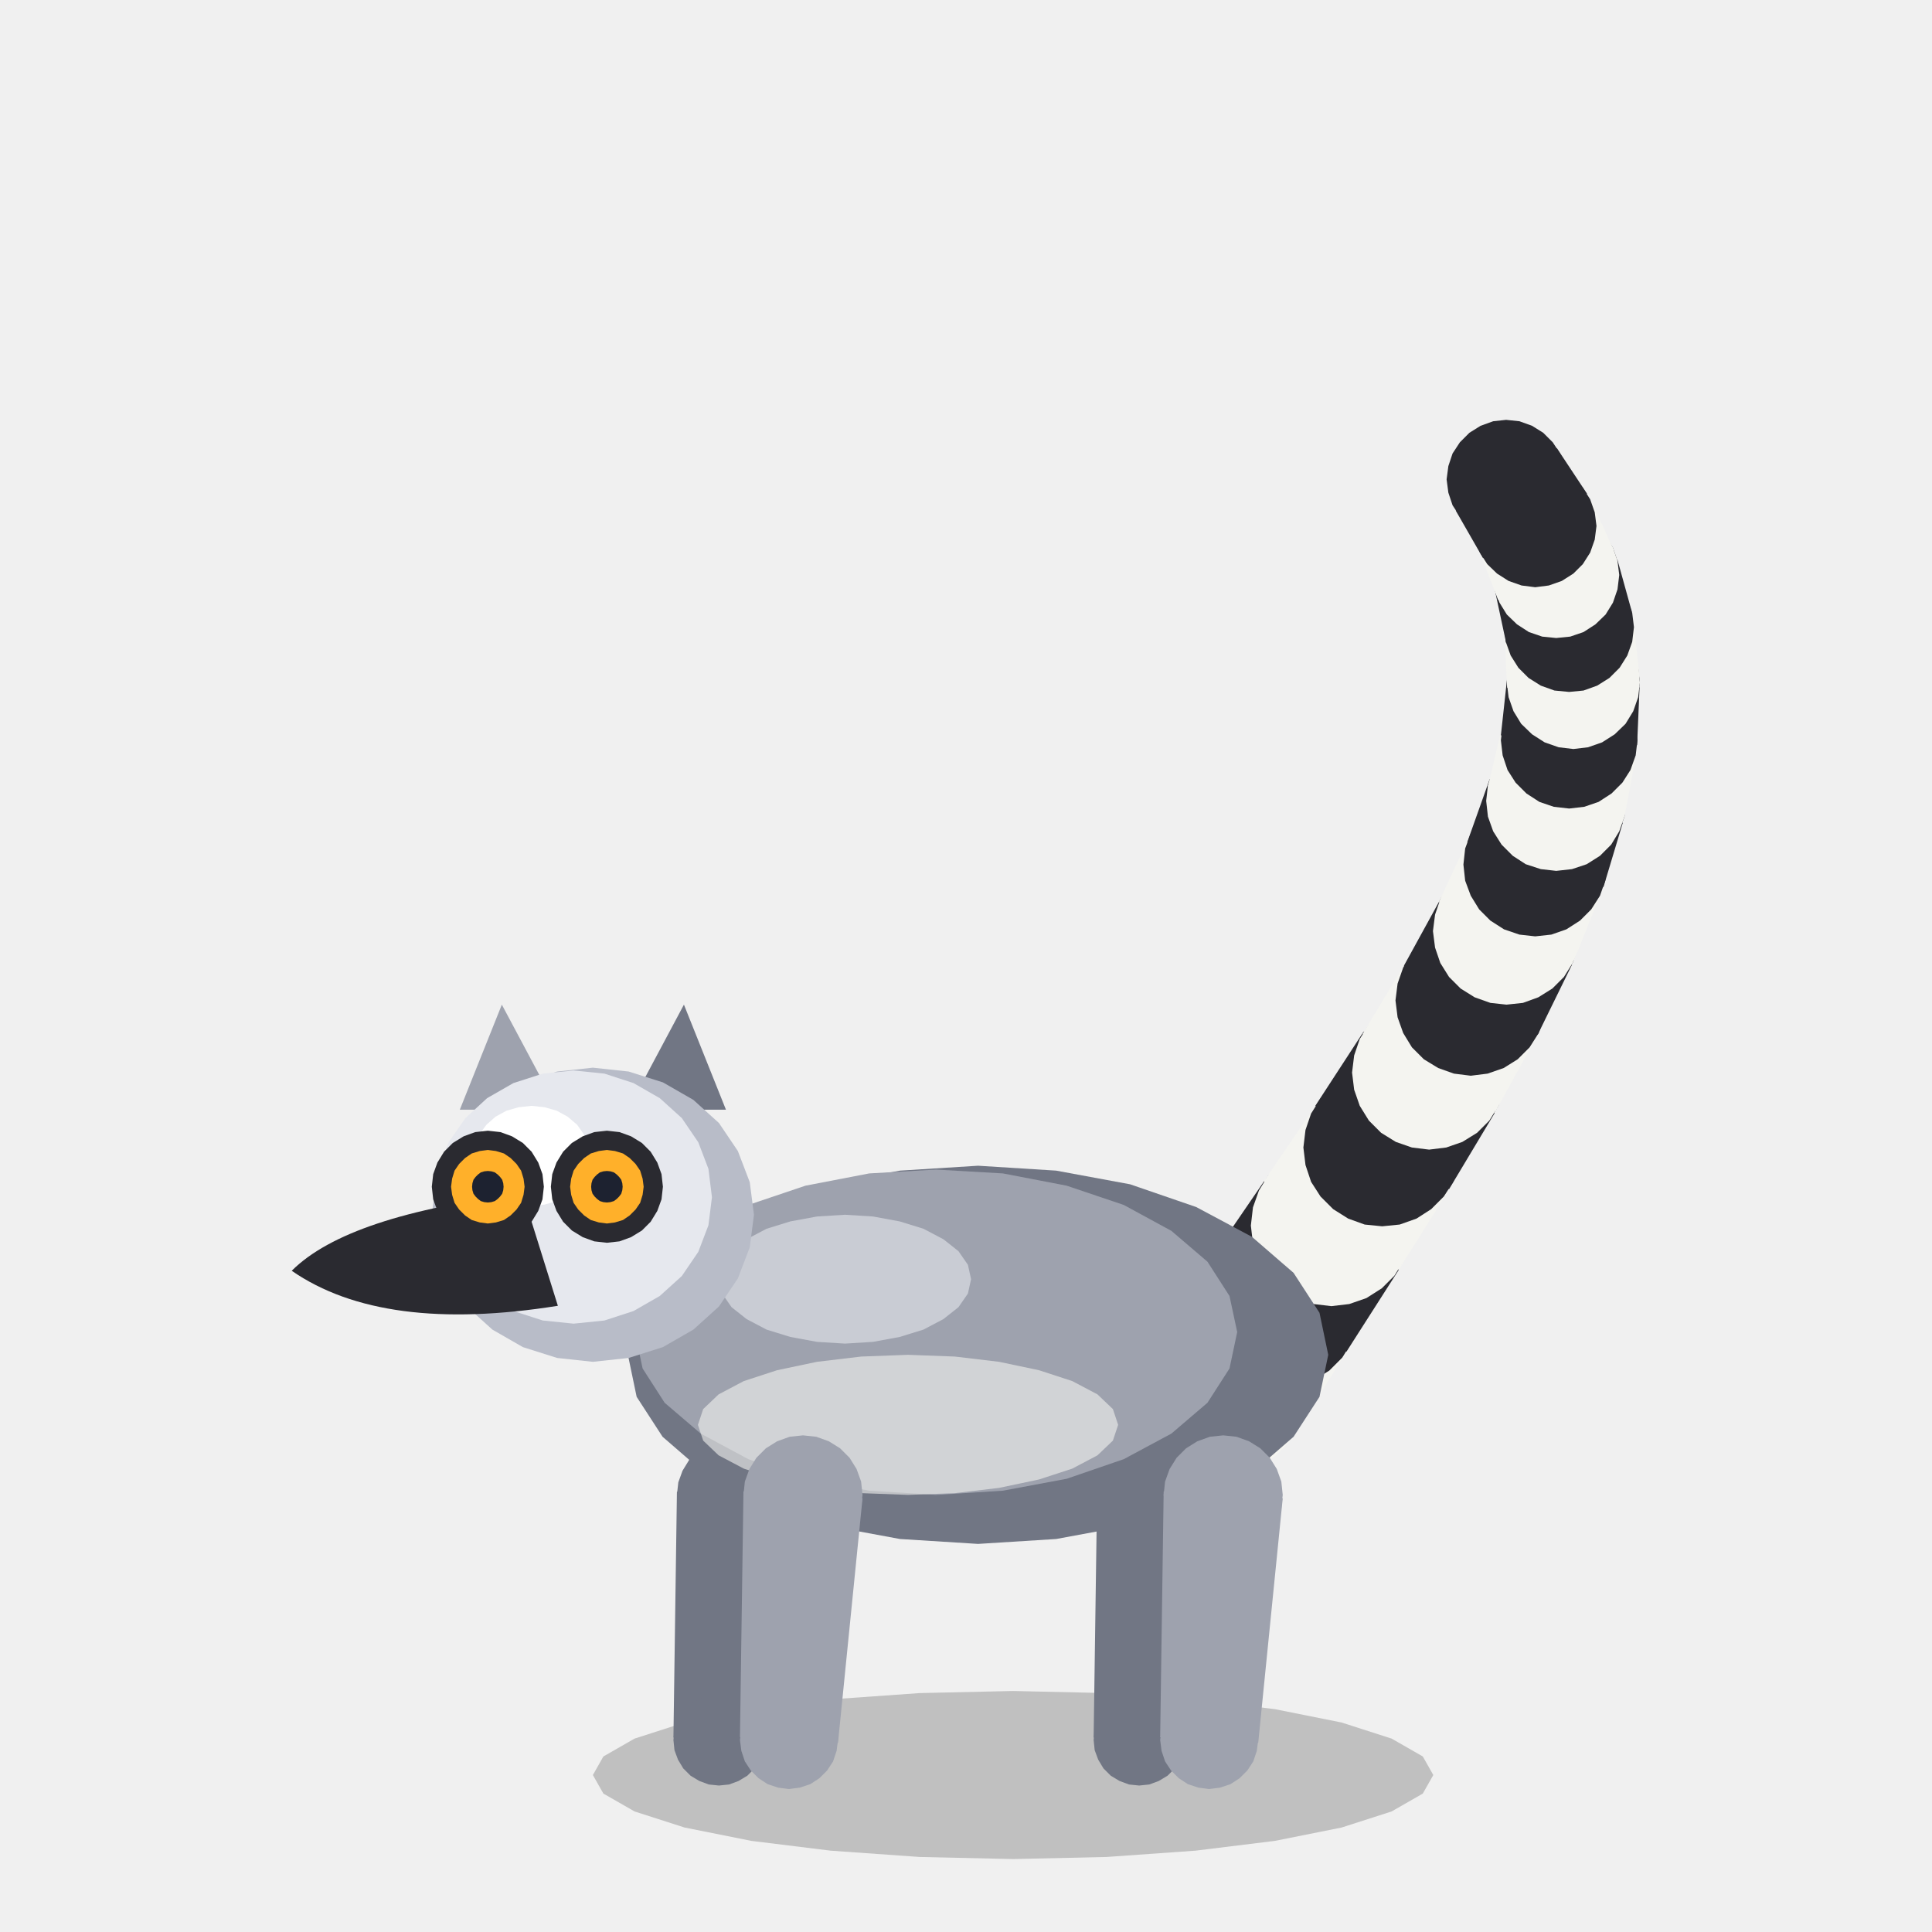
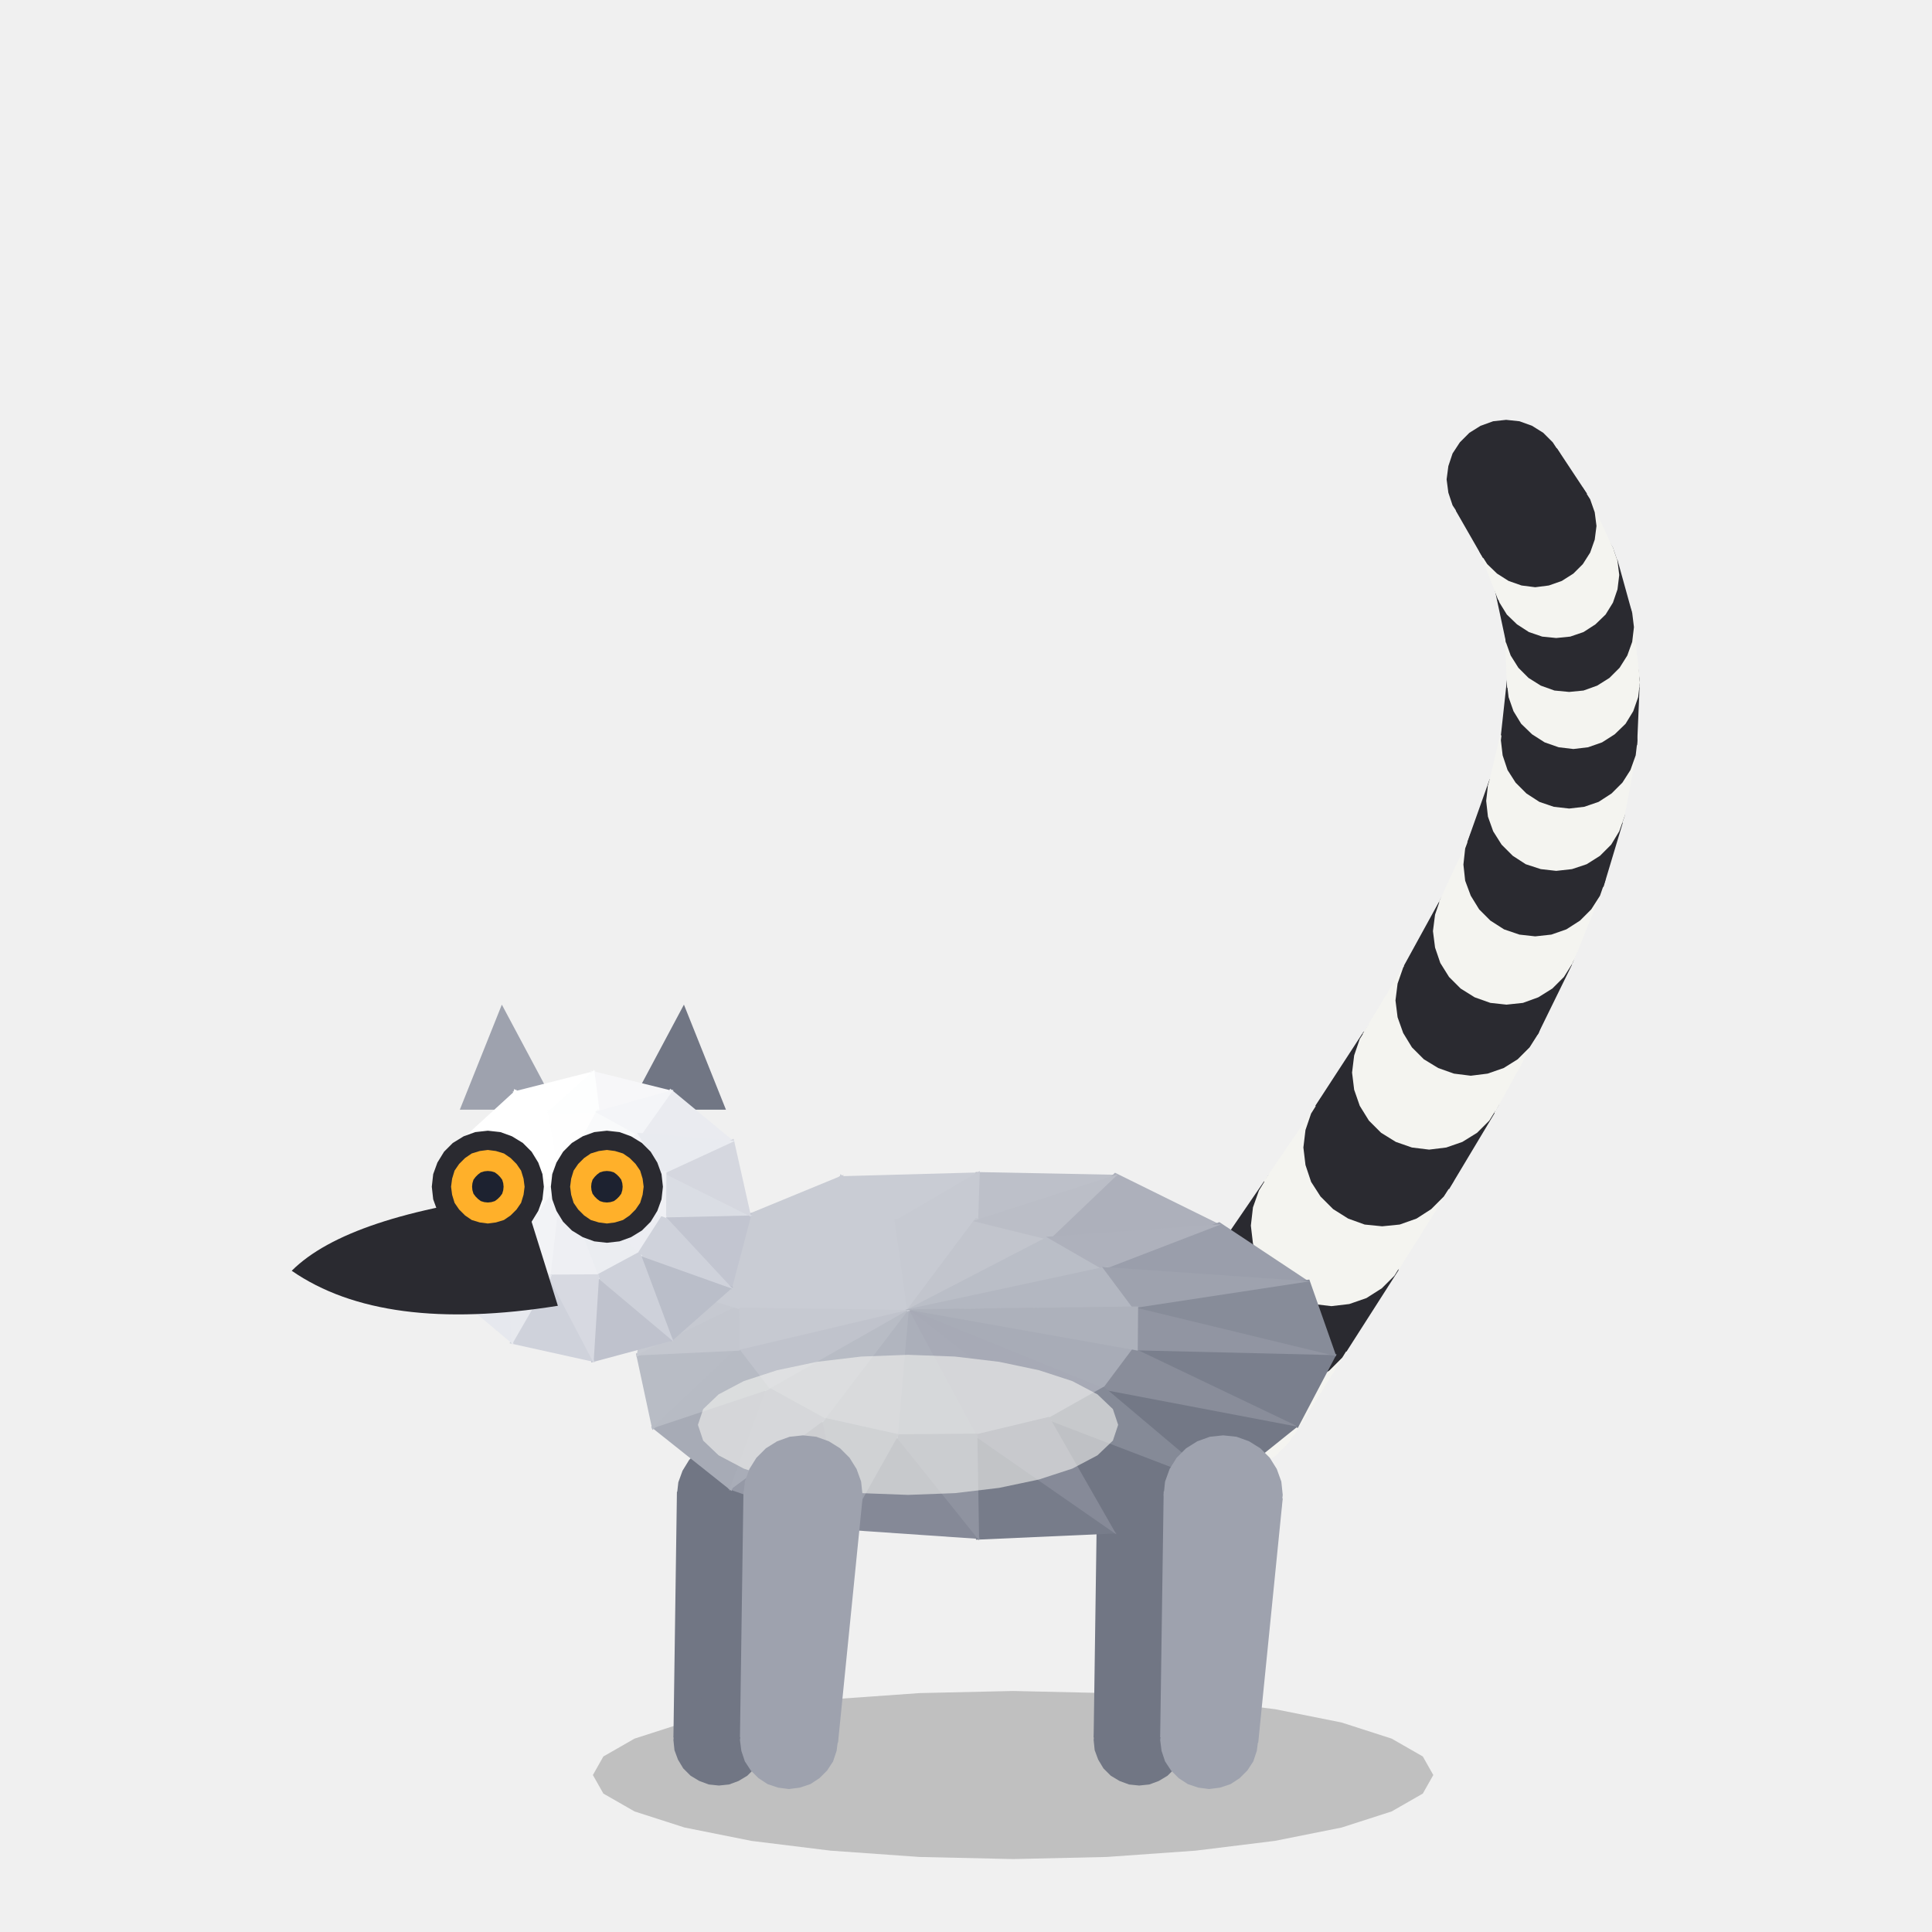
<svg xmlns="http://www.w3.org/2000/svg" viewBox="0 0 80 80">
  <g transform="translate(37.6 72.05) scale(1.45)">
    <path d="M15 1L14.7 1.53L13.81 2.04L12.38 2.5L10.48 2.88L8.21 3.16L5.67 3.34L3 3.4L0.33 3.34L-2.21 3.16L-4.48 2.88L-6.38 2.5L-7.81 2.04L-8.7 1.53L-9 1L-8.7 0.47L-7.81 -0.04L-6.38 -0.5L-4.48 -0.88L-2.21 -1.16L0.33 -1.34L3 -1.4L5.67 -1.34L8.21 -1.16L10.48 -0.88L12.38 -0.5L13.81 -0.04L14.7 0.47Z" fill="#000000" opacity="0.2" />
    <g>
      <animateTransform attributeName="transform" type="rotate" values="-6 9.00 -10.00;8 9.00 -10.00;-6 9.00 -10.00" dur="2.4s" begin="0s" repeatCount="indefinite" />
      <path d="M11.01 -8.68L12.53 -11.1L8.6 -13.68L6.99 -11.32Z" fill="#f4f4f0" />
      <path d="M11.4 -10L11.34 -9.47L11.16 -8.96L10.88 -8.5L10.5 -8.12L10.04 -7.84L9.53 -7.66L9 -7.6L8.47 -7.66L7.96 -7.84L7.5 -8.12L7.12 -8.5L6.84 -8.96L6.66 -9.47L6.6 -10L6.66 -10.53L6.84 -11.04L7.12 -11.5L7.5 -11.88L7.96 -12.16L8.47 -12.34L9 -12.4L9.53 -12.34L10.04 -12.16L10.5 -11.88L10.88 -11.5L11.16 -11.04L11.34 -10.53Z" fill="#f4f4f0" />
      <path d="M12.91 -12.39L12.86 -11.86L12.68 -11.37L12.4 -10.92L12.03 -10.55L11.58 -10.27L11.09 -10.1L10.56 -10.04L10.04 -10.1L9.55 -10.27L9.1 -10.55L8.73 -10.92L8.45 -11.37L8.27 -11.86L8.21 -12.39L8.27 -12.91L8.45 -13.41L8.73 -13.85L9.1 -14.23L9.55 -14.51L10.04 -14.68L10.56 -14.74L11.09 -14.68L11.58 -14.51L12.03 -14.23L12.4 -13.85L12.68 -13.41L12.86 -12.91Z" fill="#f4f4f0" />
      <path d="M12.52 -11.09L14.01 -13.42L10.17 -15.96L8.61 -13.68Z" fill="#2a2a30" />
      <path d="M12.91 -12.39L12.86 -11.86L12.68 -11.37L12.4 -10.92L12.03 -10.55L11.58 -10.27L11.09 -10.1L10.56 -10.04L10.04 -10.1L9.55 -10.27L9.1 -10.55L8.73 -10.92L8.45 -11.37L8.27 -11.86L8.21 -12.39L8.27 -12.91L8.45 -13.41L8.73 -13.85L9.1 -14.23L9.55 -14.51L10.04 -14.68L10.56 -14.74L11.09 -14.68L11.58 -14.51L12.03 -14.23L12.4 -13.85L12.68 -13.41L12.86 -12.91Z" fill="#2a2a30" />
      <path d="M14.39 -14.69L14.33 -14.18L14.16 -13.7L13.89 -13.26L13.53 -12.9L13.09 -12.62L12.6 -12.45L12.09 -12.39L11.58 -12.45L11.09 -12.62L10.66 -12.9L10.29 -13.26L10.02 -13.7L9.85 -14.18L9.79 -14.69L9.85 -15.21L10.02 -15.69L10.29 -16.13L10.66 -16.49L11.09 -16.77L11.58 -16.94L12.09 -16.99L12.6 -16.94L13.09 -16.77L13.53 -16.49L13.89 -16.13L14.16 -15.69L14.33 -15.21Z" fill="#2a2a30" />
      <path d="M14.02 -13.44L15.43 -15.69L11.66 -18.15L10.16 -15.95Z" fill="#f4f4f0" />
      <path d="M14.39 -14.69L14.33 -14.18L14.16 -13.7L13.89 -13.26L13.53 -12.9L13.09 -12.62L12.6 -12.45L12.09 -12.39L11.58 -12.45L11.09 -12.62L10.66 -12.9L10.29 -13.26L10.02 -13.7L9.85 -14.18L9.79 -14.69L9.85 -15.21L10.02 -15.69L10.29 -16.13L10.66 -16.49L11.09 -16.77L11.58 -16.94L12.09 -16.99L12.6 -16.94L13.09 -16.77L13.53 -16.49L13.89 -16.13L14.16 -15.69L14.33 -15.21Z" fill="#f4f4f0" />
      <path d="M15.79 -16.92L15.74 -16.42L15.57 -15.94L15.3 -15.52L14.94 -15.16L14.52 -14.89L14.04 -14.72L13.54 -14.67L13.04 -14.72L12.57 -14.89L12.14 -15.16L11.78 -15.52L11.51 -15.94L11.35 -16.42L11.29 -16.92L11.35 -17.42L11.51 -17.89L11.78 -18.32L12.14 -18.68L12.57 -18.95L13.04 -19.11L13.54 -19.17L14.04 -19.11L14.52 -18.95L14.94 -18.68L15.3 -18.32L15.57 -17.89L15.74 -17.42Z" fill="#f4f4f0" />
      <path d="M15.45 -15.73L16.75 -17.9L13.01 -20.23L11.63 -18.11Z" fill="#2a2a30" />
      <path d="M15.79 -16.92L15.74 -16.42L15.57 -15.94L15.3 -15.52L14.94 -15.16L14.52 -14.89L14.04 -14.72L13.54 -14.67L13.04 -14.72L12.57 -14.89L12.14 -15.16L11.78 -15.52L11.51 -15.94L11.35 -16.42L11.29 -16.92L11.35 -17.42L11.51 -17.89L11.78 -18.32L12.14 -18.68L12.57 -18.95L13.04 -19.11L13.54 -19.17L14.04 -19.11L14.52 -18.95L14.94 -18.68L15.3 -18.32L15.57 -17.89L15.74 -17.42Z" fill="#2a2a30" />
      <path d="M17.08 -19.06L17.02 -18.57L16.86 -18.11L16.6 -17.69L16.25 -17.34L15.83 -17.08L15.37 -16.92L14.88 -16.86L14.39 -16.92L13.93 -17.08L13.51 -17.34L13.16 -17.69L12.9 -18.11L12.74 -18.57L12.68 -19.06L12.74 -19.55L12.9 -20.02L13.16 -20.43L13.51 -20.78L13.93 -21.04L14.39 -21.21L14.88 -21.26L15.37 -21.21L15.83 -21.04L16.25 -20.78L16.6 -20.43L16.86 -20.02L17.02 -19.55Z" fill="#2a2a30" />
      <path d="M16.78 -17.96L17.93 -20.05L14.21 -22.2L12.98 -20.16Z" fill="#f4f4f0" />
      <path d="M17.08 -19.06L17.02 -18.57L16.86 -18.11L16.6 -17.69L16.25 -17.34L15.83 -17.08L15.37 -16.92L14.88 -16.86L14.39 -16.92L13.93 -17.08L13.51 -17.34L13.16 -17.69L12.9 -18.11L12.74 -18.57L12.68 -19.06L12.74 -19.55L12.9 -20.02L13.16 -20.43L13.51 -20.78L13.93 -21.04L14.39 -21.21L14.88 -21.26L15.37 -21.21L15.83 -21.04L16.25 -20.78L16.6 -20.43L16.86 -20.02L17.02 -19.55Z" fill="#f4f4f0" />
      <path d="M18.22 -21.12L18.17 -20.64L18.01 -20.19L17.75 -19.78L17.41 -19.44L17.01 -19.19L16.55 -19.03L16.07 -18.97L15.59 -19.03L15.14 -19.19L14.73 -19.44L14.39 -19.78L14.14 -20.19L13.98 -20.64L13.92 -21.12L13.98 -21.6L14.14 -22.06L14.39 -22.46L14.73 -22.8L15.14 -23.06L15.59 -23.22L16.07 -23.27L16.55 -23.22L17.01 -23.06L17.41 -22.8L17.75 -22.46L18.01 -22.06L18.17 -21.6Z" fill="#f4f4f0" />
      <path d="M17.98 -20.14L18.96 -22.14L15.23 -24.06L14.16 -22.11Z" fill="#2a2a30" />
      <path d="M18.22 -21.12L18.17 -20.64L18.01 -20.19L17.75 -19.78L17.41 -19.44L17.01 -19.19L16.55 -19.03L16.07 -18.97L15.59 -19.03L15.14 -19.19L14.73 -19.44L14.39 -19.78L14.14 -20.19L13.98 -20.64L13.92 -21.12L13.98 -21.6L14.14 -22.06L14.39 -22.46L14.73 -22.8L15.14 -23.06L15.59 -23.22L16.07 -23.27L16.55 -23.22L17.01 -23.06L17.41 -22.8L17.75 -22.46L18.01 -22.06L18.17 -21.6Z" fill="#2a2a30" />
      <path d="M19.19 -23.1L19.14 -22.63L18.98 -22.19L18.73 -21.79L18.4 -21.46L18 -21.21L17.56 -21.05L17.09 -21L16.63 -21.05L16.18 -21.21L15.78 -21.46L15.45 -21.79L15.2 -22.19L15.05 -22.63L14.99 -23.1L15.05 -23.57L15.2 -24.01L15.45 -24.41L15.78 -24.74L16.18 -24.99L16.63 -25.15L17.09 -25.2L17.56 -25.15L18 -24.99L18.4 -24.74L18.73 -24.41L18.98 -24.01L19.14 -23.57Z" fill="#2a2a30" />
      <path d="M19.02 -22.27L19.79 -24.19L16.03 -25.81L15.16 -23.93Z" fill="#f4f4f0" />
      <path d="M19.19 -23.1L19.14 -22.63L18.98 -22.19L18.73 -21.79L18.4 -21.46L18 -21.21L17.56 -21.05L17.09 -21L16.63 -21.05L16.18 -21.21L15.78 -21.46L15.45 -21.79L15.2 -22.19L15.05 -22.63L14.99 -23.1L15.05 -23.57L15.2 -24.01L15.45 -24.41L15.78 -24.74L16.18 -24.99L16.63 -25.15L17.09 -25.2L17.56 -25.15L18 -24.99L18.4 -24.74L18.73 -24.41L18.98 -24.01L19.14 -23.57Z" fill="#f4f4f0" />
      <path d="M19.96 -25L19.91 -24.54L19.76 -24.11L19.51 -23.72L19.19 -23.4L18.8 -23.15L18.37 -23L17.91 -22.95L17.46 -23L17.02 -23.15L16.63 -23.4L16.31 -23.72L16.07 -24.11L15.91 -24.54L15.86 -25L15.91 -25.46L16.07 -25.89L16.31 -26.28L16.63 -26.6L17.02 -26.85L17.46 -27L17.91 -27.05L18.37 -27L18.8 -26.85L19.19 -26.6L19.51 -26.28L19.76 -25.89L19.91 -25.46Z" fill="#f4f4f0" />
      <path d="M19.86 -24.36L20.41 -26.19L16.61 -27.44L15.97 -25.64Z" fill="#2a2a30" />
      <path d="M19.96 -25L19.91 -24.54L19.76 -24.11L19.51 -23.72L19.19 -23.4L18.8 -23.15L18.37 -23L17.91 -22.95L17.46 -23L17.02 -23.15L16.63 -23.4L16.31 -23.72L16.07 -24.11L15.91 -24.54L15.86 -25L15.91 -25.46L16.07 -25.89L16.31 -26.28L16.63 -26.6L17.02 -26.85L17.46 -27L17.91 -27.05L18.37 -27L18.8 -26.85L19.19 -26.6L19.51 -26.28L19.76 -25.89L19.91 -25.46Z" fill="#2a2a30" />
      <path d="M20.51 -26.82L20.46 -26.37L20.31 -25.95L20.08 -25.57L19.76 -25.25L19.38 -25.01L18.96 -24.87L18.51 -24.82L18.07 -24.87L17.64 -25.01L17.27 -25.25L16.95 -25.57L16.71 -25.95L16.56 -26.37L16.51 -26.82L16.56 -27.26L16.71 -27.68L16.95 -28.06L17.27 -28.38L17.64 -28.62L18.07 -28.77L18.51 -28.82L18.96 -28.77L19.38 -28.62L19.76 -28.38L20.08 -28.06L20.31 -27.68L20.46 -27.26Z" fill="#2a2a30" />
      <path d="M20.47 -26.4L20.79 -28.15L16.97 -28.95L16.56 -27.23Z" fill="#f4f4f0" />
      <path d="M20.51 -26.82L20.46 -26.37L20.31 -25.95L20.08 -25.57L19.76 -25.25L19.38 -25.01L18.96 -24.87L18.51 -24.82L18.07 -24.87L17.64 -25.01L17.27 -25.25L16.95 -25.57L16.71 -25.95L16.56 -26.37L16.51 -26.82L16.56 -27.26L16.71 -27.68L16.95 -28.06L17.27 -28.38L17.64 -28.62L18.07 -28.77L18.51 -28.82L18.96 -28.77L19.38 -28.62L19.76 -28.38L20.08 -28.06L20.31 -27.68L20.46 -27.26Z" fill="#f4f4f0" />
      <path d="M20.83 -28.55L20.78 -28.12L20.63 -27.7L20.4 -27.34L20.09 -27.03L19.72 -26.79L19.31 -26.65L18.88 -26.6L18.44 -26.65L18.03 -26.79L17.66 -27.03L17.35 -27.34L17.12 -27.7L16.98 -28.12L16.93 -28.55L16.98 -28.98L17.12 -29.4L17.35 -29.77L17.66 -30.08L18.03 -30.31L18.44 -30.45L18.88 -30.5L19.31 -30.45L19.72 -30.31L20.09 -30.08L20.4 -29.77L20.63 -29.4L20.78 -28.98Z" fill="#f4f4f0" />
      <path d="M20.82 -28.41L20.89 -30.06L17.11 -30.34L16.93 -28.69Z" fill="#2a2a30" />
      <path d="M20.83 -28.55L20.78 -28.12L20.63 -27.7L20.4 -27.34L20.09 -27.03L19.72 -26.79L19.31 -26.65L18.88 -26.6L18.44 -26.65L18.03 -26.79L17.66 -27.03L17.35 -27.34L17.12 -27.7L16.98 -28.12L16.93 -28.55L16.98 -28.98L17.12 -29.4L17.35 -29.77L17.66 -30.08L18.03 -30.31L18.44 -30.45L18.88 -30.5L19.31 -30.45L19.72 -30.31L20.09 -30.08L20.4 -29.77L20.63 -29.4L20.78 -28.98Z" fill="#2a2a30" />
      <path d="M20.9 -30.2L20.85 -29.78L20.71 -29.38L20.49 -29.02L20.18 -28.72L19.82 -28.49L19.42 -28.35L19 -28.3L18.58 -28.35L18.18 -28.49L17.82 -28.72L17.51 -29.02L17.29 -29.38L17.15 -29.78L17.1 -30.2L17.15 -30.63L17.29 -31.03L17.51 -31.39L17.82 -31.69L18.18 -31.92L18.58 -32.06L19 -32.1L19.42 -32.06L19.82 -31.92L20.18 -31.69L20.49 -31.39L20.71 -31.03L20.85 -30.63Z" fill="#2a2a30" />
      <path d="M20.89 -30.35L20.72 -31.92L17.03 -31.63L17.11 -30.05Z" fill="#f4f4f0" />
      <path d="M20.9 -30.2L20.85 -29.78L20.71 -29.38L20.49 -29.02L20.18 -28.72L19.82 -28.49L19.42 -28.35L19 -28.3L18.58 -28.35L18.18 -28.49L17.82 -28.72L17.51 -29.02L17.29 -29.38L17.15 -29.78L17.1 -30.2L17.15 -30.63L17.29 -31.03L17.51 -31.39L17.82 -31.69L18.18 -31.92L18.58 -32.06L19 -32.1L19.42 -32.06L19.82 -31.92L20.18 -31.69L20.49 -31.39L20.71 -31.03L20.85 -30.63Z" fill="#f4f4f0" />
      <path d="M20.73 -31.78L20.68 -31.36L20.54 -30.97L20.32 -30.62L20.03 -30.33L19.68 -30.11L19.29 -29.97L18.88 -29.93L18.46 -29.97L18.07 -30.11L17.72 -30.33L17.43 -30.62L17.21 -30.97L17.07 -31.36L17.03 -31.78L17.07 -32.19L17.21 -32.58L17.43 -32.93L17.72 -33.22L18.07 -33.44L18.46 -33.58L18.88 -33.63L19.29 -33.58L19.68 -33.44L20.03 -33.22L20.32 -32.93L20.54 -32.58L20.68 -32.19Z" fill="#f4f4f0" />
      <path d="M20.67 -32.22L20.26 -33.7L16.76 -32.83L17.08 -31.33Z" fill="#2a2a30" />
      <path d="M20.73 -31.78L20.68 -31.36L20.54 -30.97L20.32 -30.62L20.03 -30.33L19.68 -30.11L19.29 -29.97L18.88 -29.93L18.46 -29.97L18.07 -30.11L17.72 -30.33L17.43 -30.62L17.21 -30.97L17.07 -31.36L17.03 -31.78L17.07 -32.19L17.21 -32.58L17.43 -32.93L17.72 -33.22L18.07 -33.44L18.46 -33.58L18.88 -33.63L19.29 -33.58L19.68 -33.44L20.03 -33.22L20.32 -32.93L20.54 -32.58L20.68 -32.19Z" fill="#2a2a30" />
      <path d="M20.31 -33.27L20.26 -32.86L20.13 -32.48L19.92 -32.14L19.63 -31.86L19.29 -31.64L18.91 -31.51L18.51 -31.47L18.11 -31.51L17.73 -31.64L17.39 -31.86L17.1 -32.14L16.89 -32.48L16.75 -32.86L16.71 -33.27L16.75 -33.67L16.89 -34.05L17.1 -34.39L17.39 -34.67L17.73 -34.89L18.11 -35.02L18.51 -35.07L18.91 -35.02L19.29 -34.89L19.63 -34.67L19.92 -34.39L20.13 -34.05L20.26 -33.67Z" fill="#2a2a30" />
      <path d="M20.16 -33.97L19.52 -35.36L16.3 -33.99L16.85 -32.56Z" fill="#f4f4f0" />
      <path d="M20.31 -33.27L20.26 -32.86L20.13 -32.48L19.92 -32.14L19.63 -31.86L19.29 -31.64L18.91 -31.51L18.51 -31.47L18.11 -31.51L17.73 -31.64L17.39 -31.86L17.1 -32.14L16.89 -32.48L16.75 -32.86L16.71 -33.27L16.75 -33.67L16.89 -34.05L17.1 -34.39L17.39 -34.67L17.73 -34.89L18.11 -35.02L18.51 -35.07L18.91 -35.02L19.29 -34.89L19.63 -34.67L19.92 -34.39L20.13 -34.05L20.26 -33.67Z" fill="#f4f4f0" />
      <path d="M19.66 -34.67L19.61 -34.28L19.48 -33.91L19.27 -33.58L19 -33.31L18.67 -33.1L18.3 -32.97L17.91 -32.92L17.52 -32.97L17.15 -33.1L16.82 -33.31L16.54 -33.58L16.33 -33.91L16.2 -34.28L16.16 -34.67L16.2 -35.06L16.33 -35.43L16.54 -35.76L16.82 -36.04L17.15 -36.25L17.52 -36.38L17.91 -36.42L18.3 -36.38L18.67 -36.25L19 -36.04L19.27 -35.76L19.48 -35.43L19.61 -35.06Z" fill="#f4f4f0" />
      <path d="M19.39 -35.59L18.53 -36.89L15.64 -35.11L16.42 -33.75Z" fill="#2a2a30" />
      <path d="M19.66 -34.67L19.61 -34.28L19.48 -33.91L19.27 -33.58L19 -33.31L18.67 -33.1L18.3 -32.97L17.91 -32.92L17.52 -32.97L17.15 -33.1L16.82 -33.31L16.54 -33.58L16.33 -33.91L16.2 -34.28L16.16 -34.67L16.2 -35.06L16.33 -35.43L16.54 -35.76L16.82 -36.04L17.15 -36.25L17.52 -36.38L17.91 -36.42L18.3 -36.38L18.67 -36.25L19 -36.04L19.27 -35.76L19.48 -35.43L19.61 -35.06Z" fill="#2a2a30" />
      <path d="M18.78 -36L18.74 -35.62L18.62 -35.26L18.41 -34.94L18.14 -34.67L17.82 -34.47L17.46 -34.34L17.08 -34.3L16.71 -34.34L16.35 -34.47L16.03 -34.67L15.76 -34.94L15.55 -35.26L15.43 -35.62L15.38 -36L15.43 -36.38L15.55 -36.74L15.76 -37.06L16.03 -37.33L16.35 -37.53L16.71 -37.66L17.08 -37.7L17.46 -37.66L17.82 -37.53L18.14 -37.33L18.41 -37.06L18.62 -36.74L18.74 -36.38Z" fill="#2a2a30" />
    </g>
    <g>
      <animateTransform attributeName="transform" type="rotate" values="-14 -5.00 -7.00;14 -5.00 -7.00;-14 -5.00 -7.00" dur="1.1s" begin="0s" repeatCount="indefinite" />
      <path d="M-6.6 -7.09L-6.7 -0.07L-4.1 0.07L-3.4 -6.91Z" fill="#717684" />
      <path d="M-3.4 -7L-3.44 -6.64L-3.56 -6.31L-3.75 -6L-4 -5.75L-4.31 -5.56L-4.64 -5.44L-5 -5.4L-5.36 -5.44L-5.69 -5.56L-6 -5.75L-6.25 -6L-6.44 -6.31L-6.56 -6.64L-6.6 -7L-6.56 -7.36L-6.44 -7.69L-6.25 -8L-6 -8.25L-5.69 -8.44L-5.36 -8.56L-5 -8.6L-4.64 -8.56L-4.31 -8.44L-4 -8.25L-3.75 -8L-3.56 -7.69L-3.44 -7.36Z" fill="#717684" />
      <path d="M-4.1 0L-4.13 0.29L-4.23 0.56L-4.38 0.81L-4.59 1.02L-4.84 1.17L-5.11 1.27L-5.4 1.3L-5.69 1.27L-5.96 1.17L-6.21 1.02L-6.42 0.81L-6.57 0.56L-6.67 0.29L-6.7 0L-6.67 -0.29L-6.57 -0.56L-6.42 -0.81L-6.21 -1.02L-5.96 -1.17L-5.69 -1.27L-5.4 -1.3L-5.11 -1.27L-4.84 -1.17L-4.59 -1.02L-4.38 -0.81L-4.23 -0.56L-4.13 -0.29Z" fill="#717684" />
    </g>
    <g>
      <animateTransform attributeName="transform" type="rotate" values="14 7.00 -7.00;-14 7.00 -7.00;14 7.00 -7.00" dur="1.1s" begin="0s" repeatCount="indefinite" />
      <path d="M5.4 -7.09L5.3 -0.07L7.9 0.07L8.6 -6.91Z" fill="#717684" />
      <path d="M8.6 -7L8.56 -6.64L8.44 -6.31L8.25 -6L8 -5.75L7.69 -5.56L7.36 -5.44L7 -5.4L6.64 -5.44L6.31 -5.56L6 -5.75L5.75 -6L5.56 -6.31L5.44 -6.64L5.4 -7L5.44 -7.36L5.56 -7.69L5.75 -8L6 -8.25L6.31 -8.44L6.64 -8.56L7 -8.6L7.36 -8.56L7.69 -8.44L8 -8.25L8.25 -8L8.44 -7.69L8.56 -7.36Z" fill="#717684" />
      <path d="M7.9 0L7.87 0.29L7.77 0.56L7.62 0.81L7.41 1.02L7.16 1.17L6.89 1.27L6.6 1.3L6.31 1.27L6.04 1.17L5.79 1.02L5.58 0.81L5.43 0.56L5.33 0.29L5.3 0L5.33 -0.29L5.43 -0.56L5.58 -0.81L5.79 -1.02L6.04 -1.17L6.31 -1.27L6.6 -1.3L6.89 -1.27L7.16 -1.17L7.41 -1.02L7.62 -0.81L7.77 -0.56L7.87 -0.29Z" fill="#717684" />
    </g>
-     <path d="M12 -11L11.75 -9.8L11.01 -8.66L9.82 -7.63L8.23 -6.78L6.34 -6.13L4.23 -5.74L2 -5.6L-0.23 -5.74L-2.34 -6.13L-4.23 -6.78L-5.82 -7.63L-7.01 -8.66L-7.75 -9.8L-8 -11L-7.75 -12.2L-7.01 -13.34L-5.82 -14.37L-4.23 -15.22L-2.34 -15.87L-0.23 -16.26L2 -16.4L4.23 -16.26L6.34 -15.87L8.23 -15.22L9.82 -14.37L11.01 -13.34L11.75 -12.2Z" fill="#717684" />
-     <path d="M9.4 -11.65L9.18 -10.61L8.55 -9.63L7.52 -8.75L6.16 -8.02L4.53 -7.46L2.71 -7.12L0.8 -7L-1.11 -7.12L-2.93 -7.46L-4.56 -8.02L-5.92 -8.75L-6.95 -9.63L-7.58 -10.61L-7.8 -11.65L-7.58 -12.68L-6.95 -13.66L-5.92 -14.54L-4.56 -15.28L-2.93 -15.83L-1.11 -16.18L0.8 -16.29L2.71 -16.18L4.53 -15.83L6.16 -15.28L7.52 -14.54L8.55 -13.66L9.18 -12.68Z" fill="#9ea2ae" />
-     <path d="M1.8 -13.16L1.71 -12.75L1.44 -12.36L1.01 -12.02L0.44 -11.72L-0.24 -11.51L-1 -11.37L-1.8 -11.32L-2.6 -11.37L-3.36 -11.51L-4.04 -11.72L-4.61 -12.02L-5.04 -12.36L-5.31 -12.75L-5.4 -13.16L-5.31 -13.57L-5.04 -13.96L-4.61 -14.3L-4.04 -14.6L-3.36 -14.81L-2.6 -14.95L-1.8 -15L-1 -14.95L-0.24 -14.81L0.44 -14.6L1.01 -14.3L1.44 -13.96L1.71 -13.57Z" fill="#c9ccd4" />
+     <path d="M12.24 -11.02L11.13 -8.91L6.41 -11.16Z" fill="#7a7f8d" />
+     <path d="M12.24 -10.99L6.41 -11.13L6.42 -12.4Z" fill="#9195a2" />
+     <path d="M-0.08 -12.32L6.57 -11.14L5.69 -9.97Z" fill="#a8acb7" />
+     <path d="M11.16 -8.98L8.93 -7.19L5.55 -10.05Z" fill="#737886" />
+     <path d="M11.16 -8.94L5.54 -10.01L6.43 -11.2Z" fill="#898d9a" />
+     <path d="M-0.07 -12.34L5.7 -10L4.06 -9.08Z" fill="#a7aab6" />
+     <path d="M8.99 -7.26L5.87 -5.85L3.96 -9.2Z" fill="#717684" />
+     <path d="M8.98 -7.23L3.94 -9.16L5.59 -10.09Z" fill="#858a97" />
+     <path d="M-0.05 -12.36L4.1 -9.12L1.93 -8.6Z" fill="#a8abb7" />
+     <path d="M5.97 -5.9L1.94 -5.72L1.89 -8.75Z" fill="#777c8a" />
+     <path d="M5.95 -5.87L1.86 -8.71L4.03 -9.23Z" fill="#868a98" />
+     <path d="M-0.02 -12.37L1.99 -8.63L-0.38 -8.62Z" fill="#abafba" />
+     <path d="M2.07 -5.74L-1.87 -6.01L-0.34 -8.76Z" fill="#858997" />
+     <path d="M2.03 -5.7L-0.4 -8.73L1.98 -8.75Z" fill="#8f93a0" />
+     <path d="M0.03 -12.37L-0.3 -8.61L-2.49 -9.11Z" fill="#b1b5bf" />
+     <path d="M-1.75 -5.99L-5.14 -7.17L-2.39 -9.23Z" fill="#9599a6" />
+     <path d="M-1.81 -5.97L-2.47 -9.22L-0.26 -8.73Z" fill="#9b9fab" />
+     <path d="M0.06 -12.35L-2.44 -9.07L-4.1 -10Z" fill="#b8bcc5" />
+     <path d="M-5.04 -7.11L-7.34 -8.94L-3.96 -10.07Z" fill="#a7abb6" />
+     <path d="M-5.11 -7.12L-4.03 -10.1L-2.34 -9.17Z" fill="#a9adb8" />
+     <path d="M0.07 -12.32L-4.08 -9.96L-4.97 -11.14Z" fill="#c0c3cc" />
+     <path d="M-7.3 -8.85L-7.77 -11.04L-4.82 -11.18Z" fill="#b8bcc5" />
+     <path d="M-7.33 -8.89L-4.86 -11.22L-3.94 -10.02Z" fill="#b7bbc4" />
+     <path d="M0.08 -12.3L-4.96 -11.11L-4.97 -12.39Z" fill="#c6c9d1" />
+     <path d="M-7.76 -10.94L-7.32 -13.14L-4.81 -12.38Z" fill="#c6c9d1" />
+     <path d="M-7.78 -10.98L-4.83 -12.42L-4.81 -11.12Z" fill="#c4c7cf" />
+     <path d="M0.08 -12.28L-4.97 -12.35L-4.09 -13.54Z" fill="#c9ccd4" />
+     <path d="M-7.35 -13.05L-5.01 -14.87L-3.94 -13.48Z" fill="#c9ccd4" />
+     <path d="M-7.36 -13.08L-3.95 -13.52L-4.84 -12.31Z" fill="#c9ccd4" />
+     <path d="M0.07 -12.26L-4.1 -13.5L-2.44 -14.44Z" fill="#c9ccd4" />
+     <path d="M-5.12 -14.79L-1.84 -16.14L-2.37 -14.3Z" fill="#c9ccd4" />
+     <path d="M-5.11 -14.83L-2.34 -14.37L-4.04 -13.42Z" fill="#c9ccd4" />
+     <path d="M0.04 -12.23L-2.5 -14.39L-0.29 -14.9Z" fill="#c9ccd4" />
+     <path d="M-1.98 -16.1L2.08 -16.21L-0.35 -14.75Z" fill="#c9ccd4" />
+     <path d="M-1.93 -16.16L-0.25 -14.81L-2.48 -14.31Z" fill="#c9ccd4" />
+     <path d="M-0.02 -12.22L-0.39 -14.88L2 -14.87Z" fill="#c7cad2" />
+     <path d="M1.93 -16.22L6.01 -16.14L1.86 -14.78Z" fill="#bdc0c9" />
+     <path d="M2.05 -16.25L2 -14.79L-0.41 -14.81Z" fill="#c7cad2" />
+     <path d="M-0.06 -12.25L1.93 -14.91L4.1 -14.38Z" fill="#c2c5cd" />
+     <path d="M5.91 -16.2L8.95 -14.7L3.95 -14.34Z" fill="#adb0bb" />
+     <path d="M6 -16.16L4.03 -14.28L1.85 -14.82Z" fill="#bbbec7" />
+     <path d="M-0.08 -12.27L4.07 -14.42L5.7 -13.5Z" fill="#babec7" />
+     <path d="M8.89 -14.79L11.47 -13.08L5.54 -13.49Z" fill="#9a9eab" />
+     <path d="M8.95 -14.73L5.57 -13.43L3.94 -14.37Z" fill="#aeb1bc" />
+     <path d="M-0.08 -12.29L5.69 -13.53L6.57 -12.36Z" fill="#b3b7c1" />
+     <path d="M11.46 -13.15L12.23 -10.96L6.41 -12.37Z" fill="#878c99" />
+     <path d="M11.48 -13.1L6.42 -12.33L5.54 -13.51Z" fill="#9ea2ae" />
+     <path d="M-0.08 -12.3L6.57 -12.38L6.56 -11.12Z" fill="#adb1bb" />
    <path d="M6 -9L5.85 -8.55L5.41 -8.13L4.69 -7.75L3.74 -7.44L2.6 -7.2L1.34 -7.05L0 -7L-1.34 -7.05L-2.6 -7.2L-3.74 -7.44L-4.69 -7.75L-5.41 -8.13L-5.85 -8.55L-6 -9L-5.85 -9.45L-5.41 -9.87L-4.69 -10.25L-3.74 -10.56L-2.6 -10.8L-1.34 -10.95L-0 -11L1.34 -10.95L2.6 -10.8L3.74 -10.56L4.69 -10.25L5.41 -9.87L5.85 -9.45Z" fill="#f4f4f0" opacity="0.6" />
    <g>
      <animateTransform attributeName="transform" type="rotate" values="-14 -3.00 -7.00;14 -3.00 -7.00;-14 -3.00 -7.00" dur="1.1s" begin="0s" repeatCount="indefinite" />
      <path d="M-4.7 -7.1L-4.8 -0.08L-2 0.08L-1.3 -6.9Z" fill="#9ea2ae" />
      <path d="M-1.3 -7L-1.34 -6.62L-1.47 -6.26L-1.67 -5.94L-1.94 -5.67L-2.26 -5.47L-2.62 -5.34L-3 -5.3L-3.38 -5.34L-3.74 -5.47L-4.06 -5.67L-4.33 -5.94L-4.53 -6.26L-4.66 -6.62L-4.7 -7L-4.66 -7.38L-4.53 -7.74L-4.33 -8.06L-4.06 -8.33L-3.74 -8.53L-3.38 -8.66L-3 -8.7L-2.62 -8.66L-2.26 -8.53L-1.94 -8.33L-1.67 -8.06L-1.47 -7.74L-1.34 -7.38Z" fill="#9ea2ae" />
      <path d="M-2 0L-2.04 0.31L-2.14 0.61L-2.31 0.87L-2.53 1.09L-2.79 1.26L-3.09 1.36L-3.4 1.4L-3.71 1.36L-4.01 1.26L-4.27 1.09L-4.49 0.87L-4.66 0.61L-4.76 0.31L-4.8 0L-4.76 -0.31L-4.66 -0.61L-4.49 -0.87L-4.27 -1.09L-4.01 -1.26L-3.71 -1.36L-3.4 -1.4L-3.09 -1.36L-2.79 -1.26L-2.53 -1.09L-2.31 -0.87L-2.14 -0.61L-2.04 -0.31Z" fill="#9ea2ae" />
    </g>
    <g>
      <animateTransform attributeName="transform" type="rotate" values="14 9.00 -7.00;-14 9.00 -7.00;14 9.00 -7.00" dur="1.1s" begin="0s" repeatCount="indefinite" />
      <path d="M7.3 -7.1L7.2 -0.08L10 0.08L10.7 -6.9Z" fill="#9ea2ae" />
      <path d="M10.7 -7L10.66 -6.62L10.53 -6.26L10.33 -5.94L10.06 -5.67L9.74 -5.47L9.38 -5.34L9 -5.3L8.62 -5.34L8.26 -5.47L7.94 -5.67L7.67 -5.94L7.47 -6.26L7.34 -6.62L7.3 -7L7.34 -7.38L7.47 -7.74L7.67 -8.06L7.94 -8.33L8.26 -8.53L8.62 -8.66L9 -8.7L9.38 -8.66L9.74 -8.53L10.06 -8.33L10.33 -8.06L10.53 -7.74L10.66 -7.38Z" fill="#9ea2ae" />
      <path d="M10 0L9.96 0.31L9.86 0.61L9.69 0.87L9.47 1.09L9.21 1.26L8.91 1.36L8.6 1.4L8.29 1.36L7.99 1.26L7.73 1.09L7.51 0.87L7.34 0.61L7.24 0.31L7.2 0L7.24 -0.31L7.34 -0.61L7.51 -0.87L7.73 -1.09L7.99 -1.26L8.29 -1.36L8.6 -1.4L8.91 -1.36L9.21 -1.26L9.47 -1.09L9.69 -0.87L9.86 -0.61L9.96 -0.31Z" fill="#9ea2ae" />
    </g>
    <path d="M-12.8 -18L-10 -18L-11.6 -21Z" fill="#9ea2ae" />
    <path d="M-8 -18L-5.2 -18L-6.4 -21Z" fill="#717684" />
-     <path d="M-4.4 -15L-4.52 -14.07L-4.86 -13.18L-5.4 -12.38L-6.13 -11.72L-7 -11.22L-7.98 -10.91L-9 -10.8L-10.02 -10.91L-11 -11.22L-11.87 -11.72L-12.6 -12.38L-13.14 -13.18L-13.48 -14.07L-13.6 -15L-13.48 -15.93L-13.14 -16.82L-12.6 -17.62L-11.87 -18.28L-11 -18.78L-10.02 -19.09L-9 -19.2L-7.98 -19.09L-7 -18.78L-6.13 -18.28L-5.4 -17.62L-4.86 -16.82L-4.52 -15.93Z" fill="#b8bcc8" />
-     <path d="M-5.6 -15.5L-5.7 -14.7L-5.99 -13.94L-6.46 -13.25L-7.09 -12.68L-7.84 -12.25L-8.67 -11.98L-9.55 -11.89L-10.43 -11.98L-11.27 -12.25L-12.02 -12.68L-12.64 -13.25L-13.12 -13.94L-13.41 -14.7L-13.51 -15.5L-13.41 -16.31L-13.12 -17.07L-12.64 -17.76L-12.02 -18.33L-11.27 -18.76L-10.43 -19.03L-9.55 -19.12L-8.67 -19.03L-7.84 -18.76L-7.09 -18.33L-6.46 -17.76L-5.99 -17.07L-5.7 -16.31Z" fill="#e6e8ee" />
-     <path d="M-9.09 -16.68L-9.13 -16.36L-9.26 -16.06L-9.45 -15.79L-9.72 -15.56L-10.03 -15.39L-10.38 -15.29L-10.75 -15.25L-11.12 -15.29L-11.47 -15.39L-11.78 -15.56L-12.04 -15.79L-12.24 -16.06L-12.36 -16.36L-12.4 -16.68L-12.36 -17L-12.24 -17.3L-12.04 -17.57L-11.78 -17.8L-11.47 -17.97L-11.12 -18.07L-10.75 -18.11L-10.38 -18.07L-10.03 -17.97L-9.72 -17.8L-9.45 -17.57L-9.26 -17.3L-9.13 -17Z" fill="#ffffff" />
+     <path d="M-4.46 -15.05L-5.04 -12.85L-7.05 -14.99Z" fill="#c2c5d0" />
+     <path d="M-4.45 -14.98L-7.05 -14.92L-7.03 -16.28Z" fill="#dadde4" />
+     <path d="M-9.99 -16.05L-6.89 -14.96L-7.63 -13.79Z" fill="#ecedf2" />
+     <path d="M-4.99 -12.94L-6.77 -11.37L-7.72 -13.92Z" fill="#babec9" />
+     <path d="M-5 -12.88L-7.75 -13.86L-7 -15.03Z" fill="#cfd2db" />
+     <path d="M-9.96 -16.07L-7.59 -13.83L-8.86 -13.16Z" fill="#ebedf1" />
+     <path d="M-6.67 -11.42L-9.05 -10.78L-8.9 -13.31Z" fill="#bfc2cd" />
+     <path d="M-6.7 -11.38L-8.94 -13.26L-7.66 -13.95Z" fill="#ced1da" />
+     <path d="M-9.93 -16.09L-8.81 -13.17L-10.28 -13.17Z" fill="#eeeff3" />
+     <path d="M-8.94 -10.79L-11.38 -11.33L-10.25 -13.31Z" fill="#cfd2db" />
+     <path d="M-8.98 -10.77L-10.3 -13.29L-8.82 -13.3Z" fill="#d7d9e1" />
+     <path d="M-9.89 -16.08L-10.22 -13.16L-11.51 -13.83Z" fill="#f2f3f6" />
+     <path d="M-11.27 -11.29L-13.15 -12.87L-11.41 -13.94Z" fill="#e6e8ee" />
+     <path d="M-11.32 -11.28L-11.47 -13.94L-10.17 -13.27Z" fill="#e7e9ee" />
+     <path d="M-9.86 -16.06L-11.46 -13.79L-12.21 -14.96Z" fill="#f8f9fa" />
+     <path d="M-13.08 -12.78L-13.58 -15.06L-12.07 -15.01Z" fill="#f4f4f7" />
+     <path d="M-13.12 -12.79L-12.12 -15.04L-11.36 -13.86Z" fill="#f2f3f6" />
+     <path d="M-9.84 -16.02L-12.18 -14.9L-12.2 -16.26Z" fill="#fdfdfd" />
+     <path d="M-13.57 -14.93L-12.85 -17.11L-12.05 -16.23Z" fill="#fefefe" />
+     <path d="M-13.6 -14.97L-12.09 -16.29L-12.07 -14.9Z" fill="#fcfcfd" />
+     <path d="M-9.85 -15.98L-12.21 -16.2L-11.46 -17.39Z" fill="#ffffff" />
+     <path d="M-12.92 -16.99L-11.18 -18.58L-11.38 -17.26Z" fill="#ffffff" />
+     <path d="M-12.93 -17.05L-11.37 -17.35L-12.13 -16.14Z" fill="#ffffff" />
+     <path d="M-9.88 -15.94L-11.52 -17.33L-10.22 -18.02Z" fill="#ffffff" />
+     <path d="M-11.3 -18.51L-8.93 -19.11L-10.25 -17.86Z" fill="#ffffff" />
+     <path d="M-11.25 -18.59L-10.16 -17.94L-11.49 -17.25Z" fill="#ffffff" />
+     <path d="M-9.93 -15.93L-10.3 -18L-8.8 -17.99Z" fill="#fefefe" />
+     <path d="M-9.07 -19.12L-6.69 -18.53L-8.92 -17.89Z" fill="#f7f7f9" />
+     <path d="M-8.96 -19.14L-8.8 -17.89L-10.32 -17.91Z" fill="#fdfefe" />
+     <path d="M-9.98 -15.95L-8.87 -18.02L-7.59 -17.33Z" fill="#f9fafb" />
+     <path d="M-6.79 -18.6L-4.94 -17.07L-7.74 -17.29Z" fill="#eaebf0" />
+     <path d="M-6.7 -18.57L-7.65 -17.23L-8.94 -17.94Z" fill="#f4f5f8" />
+     <path d="M-10 -15.99L-7.62 -17.38L-6.9 -16.2Z" fill="#f4f4f7" />
+     <path d="M-4.98 -17.17L-4.48 -14.94L-7.05 -16.22Z" fill="#d5d7df" />
+     <path d="M-4.94 -17.11L-7.02 -16.15L-7.74 -17.34Z" fill="#e9ebf0" />
+     <path d="M-10 -16.02L-6.9 -16.25L-6.91 -14.91Z" fill="#eff0f4" />
    <path d="M-11 -15.6Q-16 -15 -17.6 -13.4Q-15 -11.6 -10 -12.4Z" fill="#2a2a30" />
    <path d="M-10.4 -15.8L-10.44 -15.44L-10.56 -15.11L-10.75 -14.8L-11 -14.55L-11.31 -14.36L-11.64 -14.24L-12 -14.2L-12.36 -14.24L-12.69 -14.36L-13 -14.55L-13.25 -14.8L-13.44 -15.11L-13.56 -15.44L-13.6 -15.8L-13.56 -16.16L-13.44 -16.49L-13.25 -16.8L-13 -17.05L-12.69 -17.24L-12.36 -17.36L-12 -17.4L-11.64 -17.36L-11.31 -17.24L-11 -17.05L-10.75 -16.8L-10.56 -16.49L-10.44 -16.16Z" fill="#2a2a30" />
    <path d="M-10.95 -15.8L-10.98 -15.57L-11.05 -15.34L-11.18 -15.15L-11.35 -14.98L-11.54 -14.85L-11.77 -14.78L-12 -14.75L-12.23 -14.78L-12.46 -14.85L-12.65 -14.98L-12.82 -15.15L-12.95 -15.34L-13.02 -15.57L-13.05 -15.8L-13.02 -16.03L-12.95 -16.26L-12.82 -16.45L-12.65 -16.62L-12.46 -16.75L-12.23 -16.82L-12 -16.85L-11.77 -16.82L-11.54 -16.75L-11.35 -16.62L-11.18 -16.45L-11.05 -16.26L-10.98 -16.03Z" fill="#ffb02a" />
    <path d="M-11.55 -15.8L-11.56 -15.7L-11.59 -15.6L-11.65 -15.52L-11.72 -15.45L-11.8 -15.39L-11.9 -15.36L-12 -15.35L-12.1 -15.36L-12.2 -15.39L-12.28 -15.45L-12.35 -15.52L-12.41 -15.6L-12.44 -15.7L-12.45 -15.8L-12.44 -15.9L-12.41 -16L-12.35 -16.08L-12.28 -16.15L-12.2 -16.21L-12.1 -16.24L-12 -16.25L-11.9 -16.24L-11.8 -16.21L-11.72 -16.15L-11.65 -16.08L-11.59 -16L-11.56 -15.9Z" fill="#1d2230" />
    <path d="M-7 -15.8L-7.04 -15.44L-7.16 -15.11L-7.35 -14.8L-7.6 -14.55L-7.91 -14.36L-8.24 -14.24L-8.6 -14.2L-8.96 -14.24L-9.29 -14.36L-9.6 -14.55L-9.85 -14.8L-10.04 -15.11L-10.16 -15.44L-10.2 -15.8L-10.16 -16.16L-10.04 -16.49L-9.85 -16.8L-9.6 -17.05L-9.29 -17.24L-8.96 -17.36L-8.6 -17.4L-8.24 -17.36L-7.91 -17.24L-7.6 -17.05L-7.35 -16.8L-7.16 -16.49L-7.04 -16.16Z" fill="#2a2a30" />
    <path d="M-7.55 -15.8L-7.58 -15.57L-7.65 -15.34L-7.78 -15.15L-7.95 -14.98L-8.14 -14.85L-8.37 -14.78L-8.6 -14.75L-8.83 -14.78L-9.06 -14.85L-9.25 -14.98L-9.42 -15.15L-9.55 -15.34L-9.62 -15.57L-9.65 -15.8L-9.62 -16.03L-9.55 -16.26L-9.42 -16.45L-9.25 -16.62L-9.06 -16.75L-8.83 -16.82L-8.6 -16.85L-8.37 -16.82L-8.14 -16.75L-7.95 -16.62L-7.78 -16.45L-7.65 -16.26L-7.58 -16.03Z" fill="#ffb02a" />
    <path d="M-8.15 -15.8L-8.16 -15.7L-8.19 -15.6L-8.25 -15.52L-8.32 -15.45L-8.4 -15.39L-8.5 -15.36L-8.6 -15.35L-8.7 -15.36L-8.8 -15.39L-8.88 -15.45L-8.95 -15.52L-9.01 -15.6L-9.04 -15.7L-9.05 -15.8L-9.04 -15.9L-9.01 -16L-8.95 -16.08L-8.88 -16.15L-8.8 -16.21L-8.7 -16.24L-8.6 -16.25L-8.5 -16.24L-8.4 -16.21L-8.32 -16.15L-8.25 -16.08L-8.19 -16L-8.16 -15.9Z" fill="#1d2230" />
  </g>
</svg>
